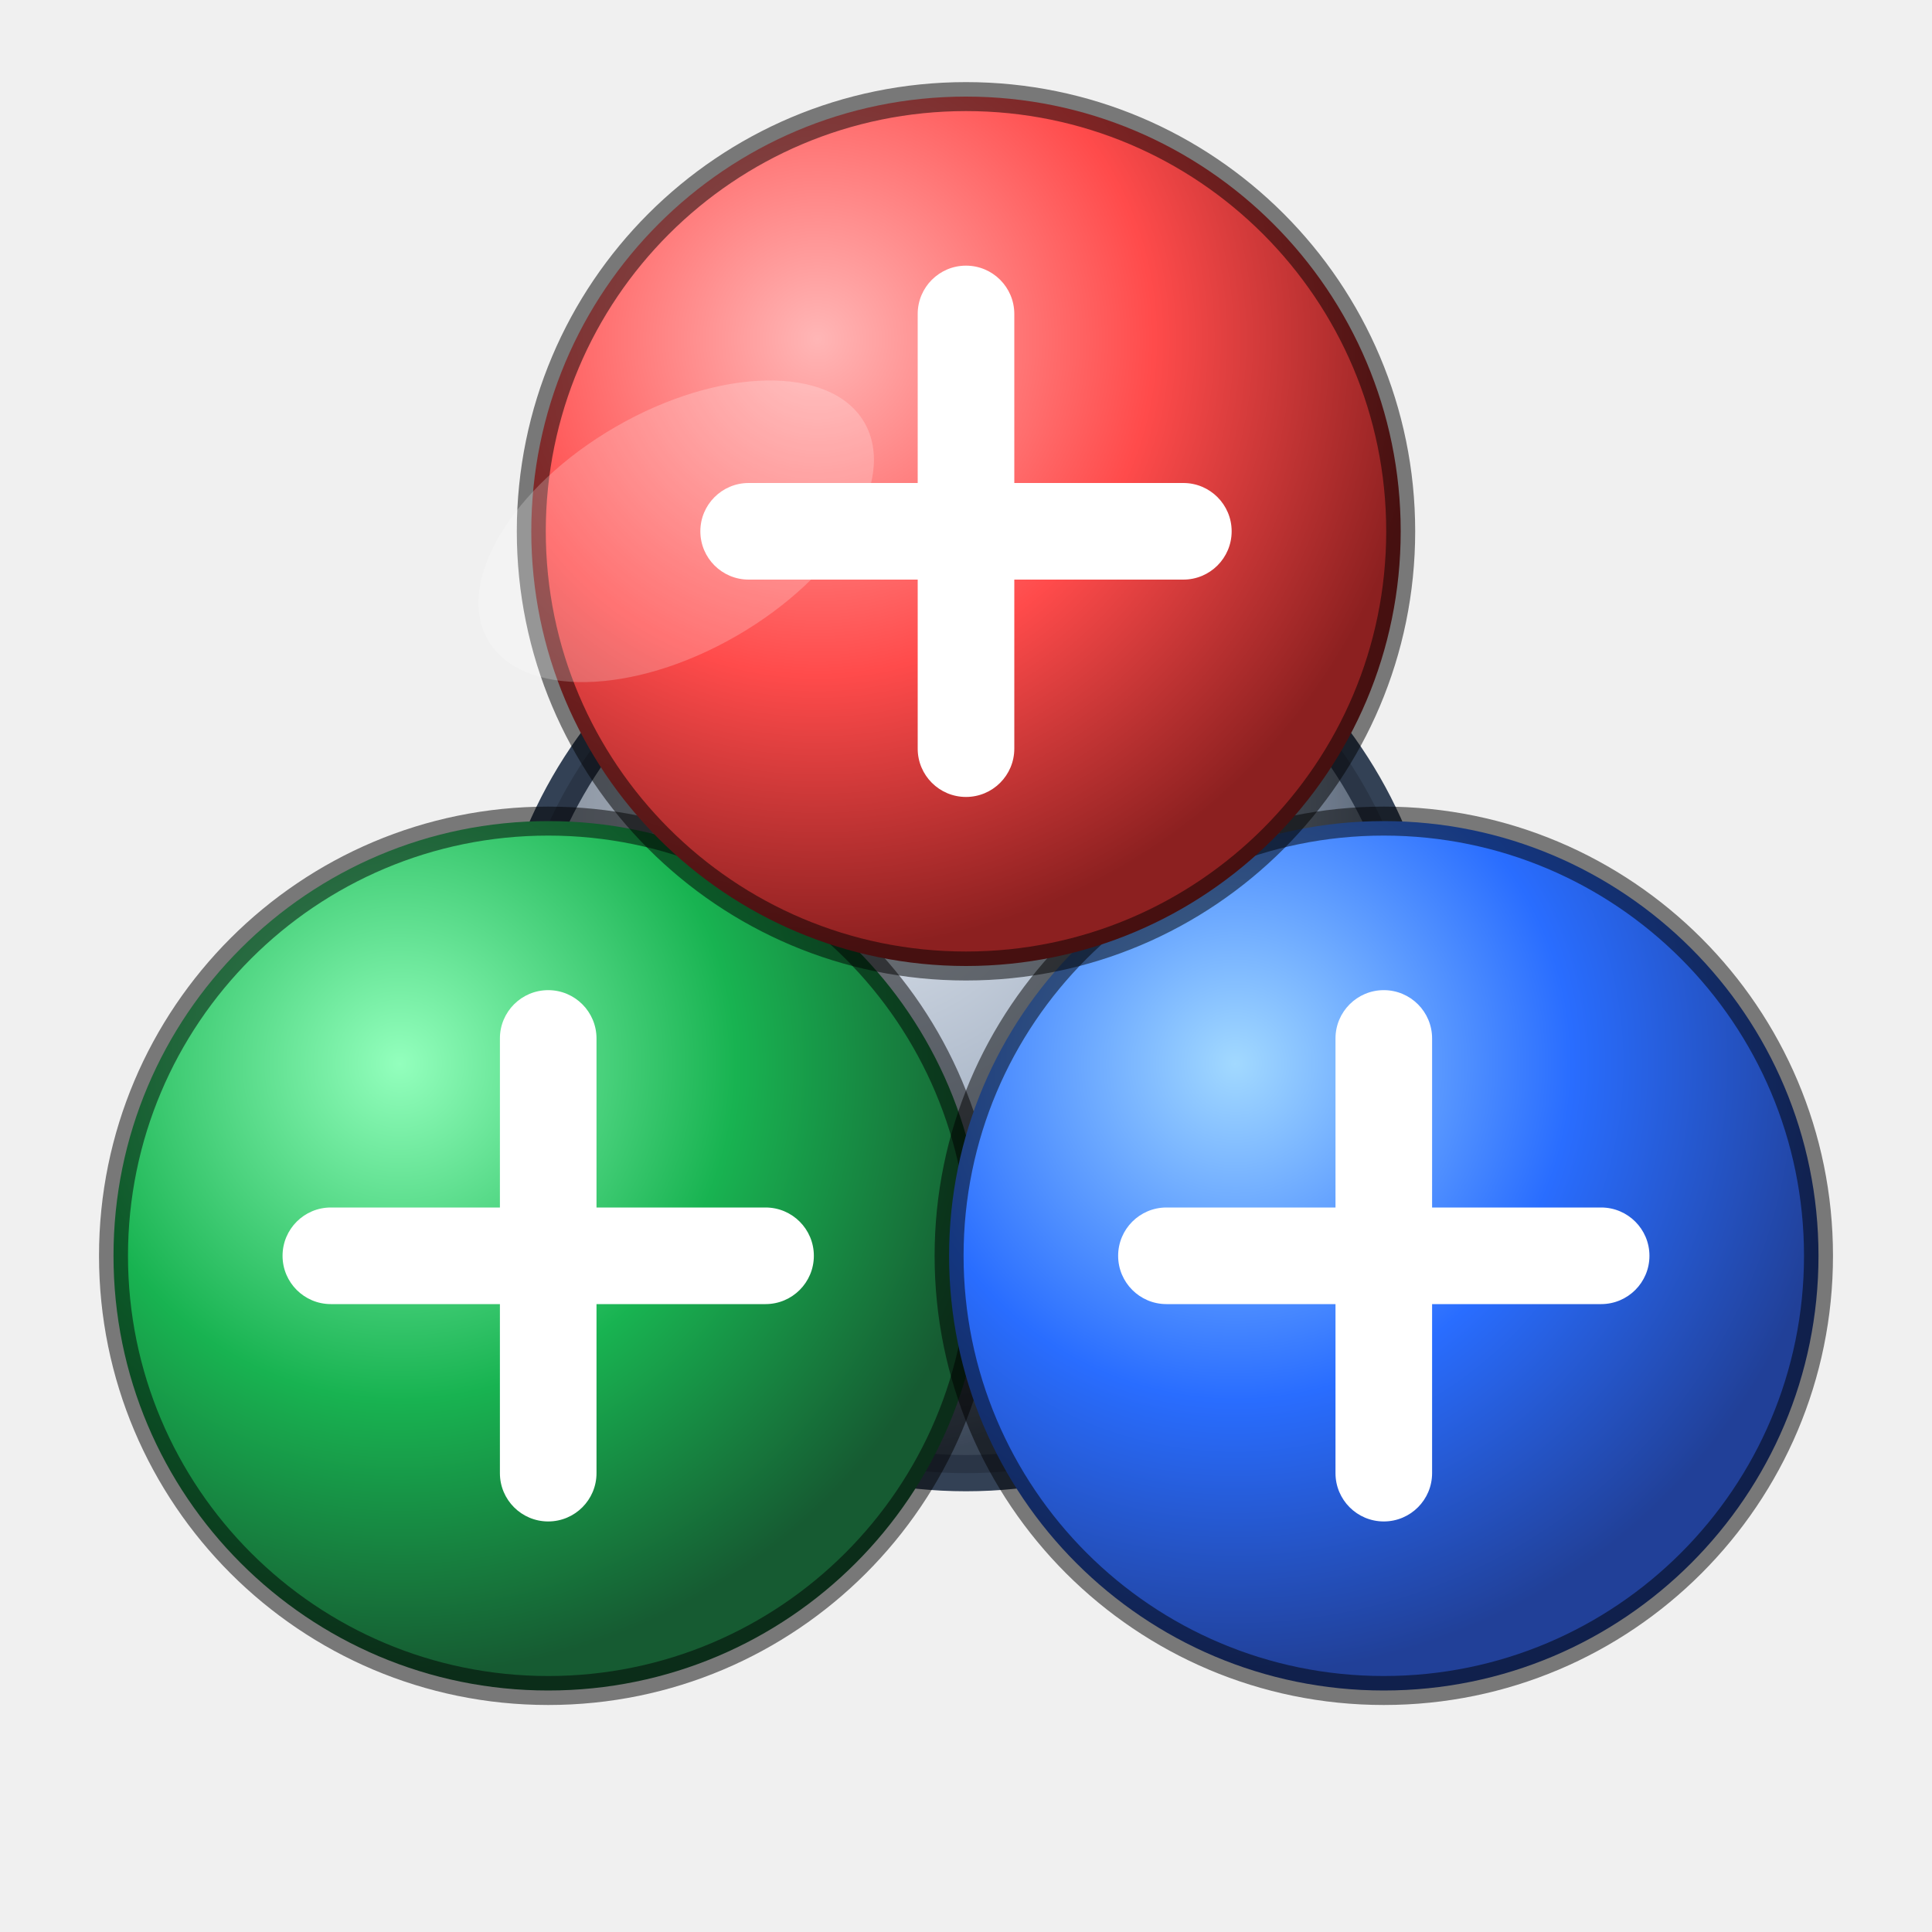
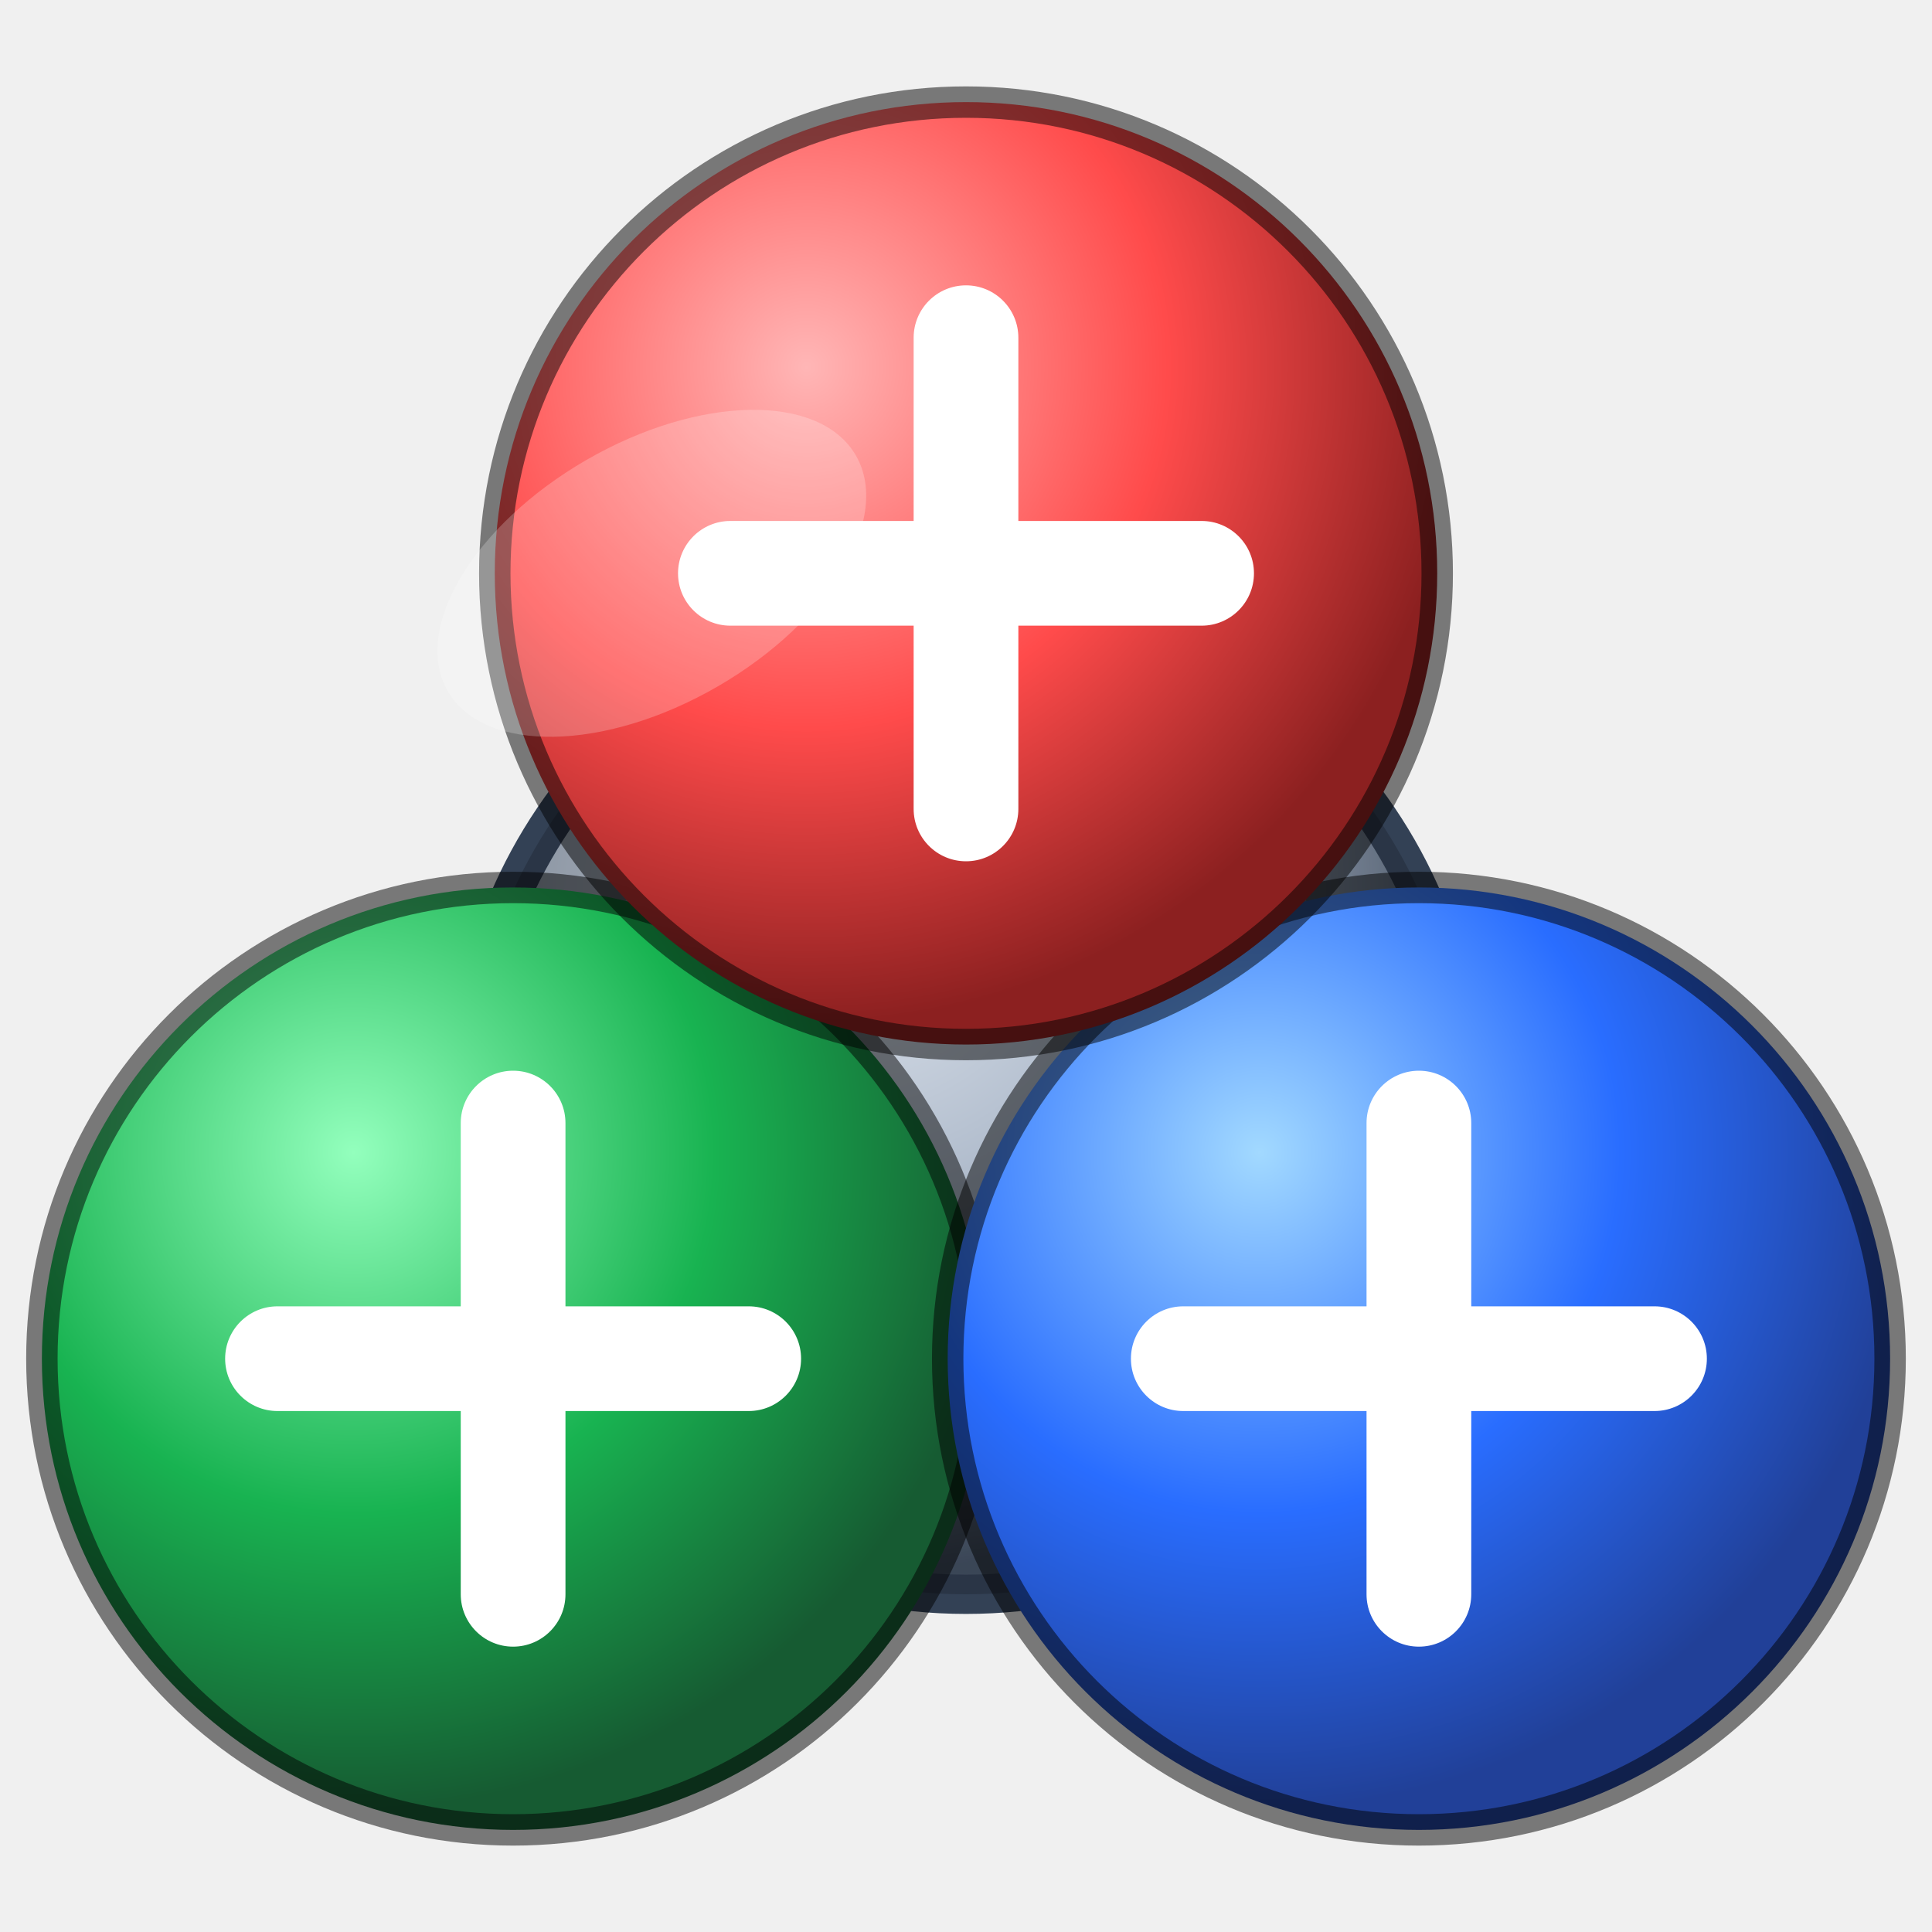
- <svg xmlns="http://www.w3.org/2000/svg" viewBox="0 0 80 80" width="80" height="80">
+ <svg xmlns="http://www.w3.org/2000/svg" viewBox="3.1 2.4 73.8 69.2" width="80" height="80">
  <defs>
    <radialGradient id="shell" cx="38%" cy="30%" r="68%">
      <stop offset="0%" stop-color="#e2e8f0" />
      <stop offset="70%" stop-color="#94a3b8" />
      <stop offset="100%" stop-color="#475569" />
    </radialGradient>
    <radialGradient id="rg22" cx="33%" cy="28%" r="70%">
      <stop offset="0%" stop-color="#93ffbd" />
      <stop offset="55%" stop-color="#18b351" />
      <stop offset="100%" stop-color="#165b32" />
    </radialGradient>
    <radialGradient id="rg23" cx="33%" cy="28%" r="70%">
      <stop offset="0%" stop-color="#a2d9ff" />
      <stop offset="55%" stop-color="#296dff" />
      <stop offset="100%" stop-color="#214098" />
    </radialGradient>
    <radialGradient id="rg24" cx="33%" cy="28%" r="70%">
      <stop offset="0%" stop-color="#ffb6b6" />
      <stop offset="55%" stop-color="#ff4b4b" />
      <stop offset="100%" stop-color="#8c2020" />
    </radialGradient>
  </defs>
  <circle cx="40.0" cy="42.0" r="19" fill="url(#shell)" stroke="#334155" stroke-width="1.5" />
  <circle cx="40.0" cy="42.0" r="17" fill="none" stroke="rgba(0,0,0,0.18)" stroke-width="4" />
  <circle cx="22.7" cy="52.0" r="18" fill="url(#rg22)" stroke="rgba(0,0,0,0.5)" stroke-width="1.2" />
  <rect x="11.7" y="50.0" width="22" height="4" rx="2" fill="white" />
  <rect x="20.7" y="41.0" width="4" height="22" rx="2" fill="white" />
  <circle cx="57.3" cy="52.0" r="18" fill="url(#rg23)" stroke="rgba(0,0,0,0.5)" stroke-width="1.2" />
  <rect x="46.3" y="50.0" width="22" height="4" rx="2" fill="white" />
  <rect x="55.3" y="41.0" width="4" height="22" rx="2" fill="white" />
  <circle cx="40.0" cy="22.0" r="18" fill="url(#rg24)" stroke="rgba(0,0,0,0.5)" stroke-width="1.2" />
  <rect x="29.0" y="20.0" width="22" height="4" rx="2" fill="white" />
  <rect x="38.0" y="11.0" width="4" height="22" rx="2" fill="white" />
  <ellipse cx="28" cy="22" rx="9" ry="5" fill="white" opacity="0.22" transform="rotate(-30 28 22)" />
</svg>
